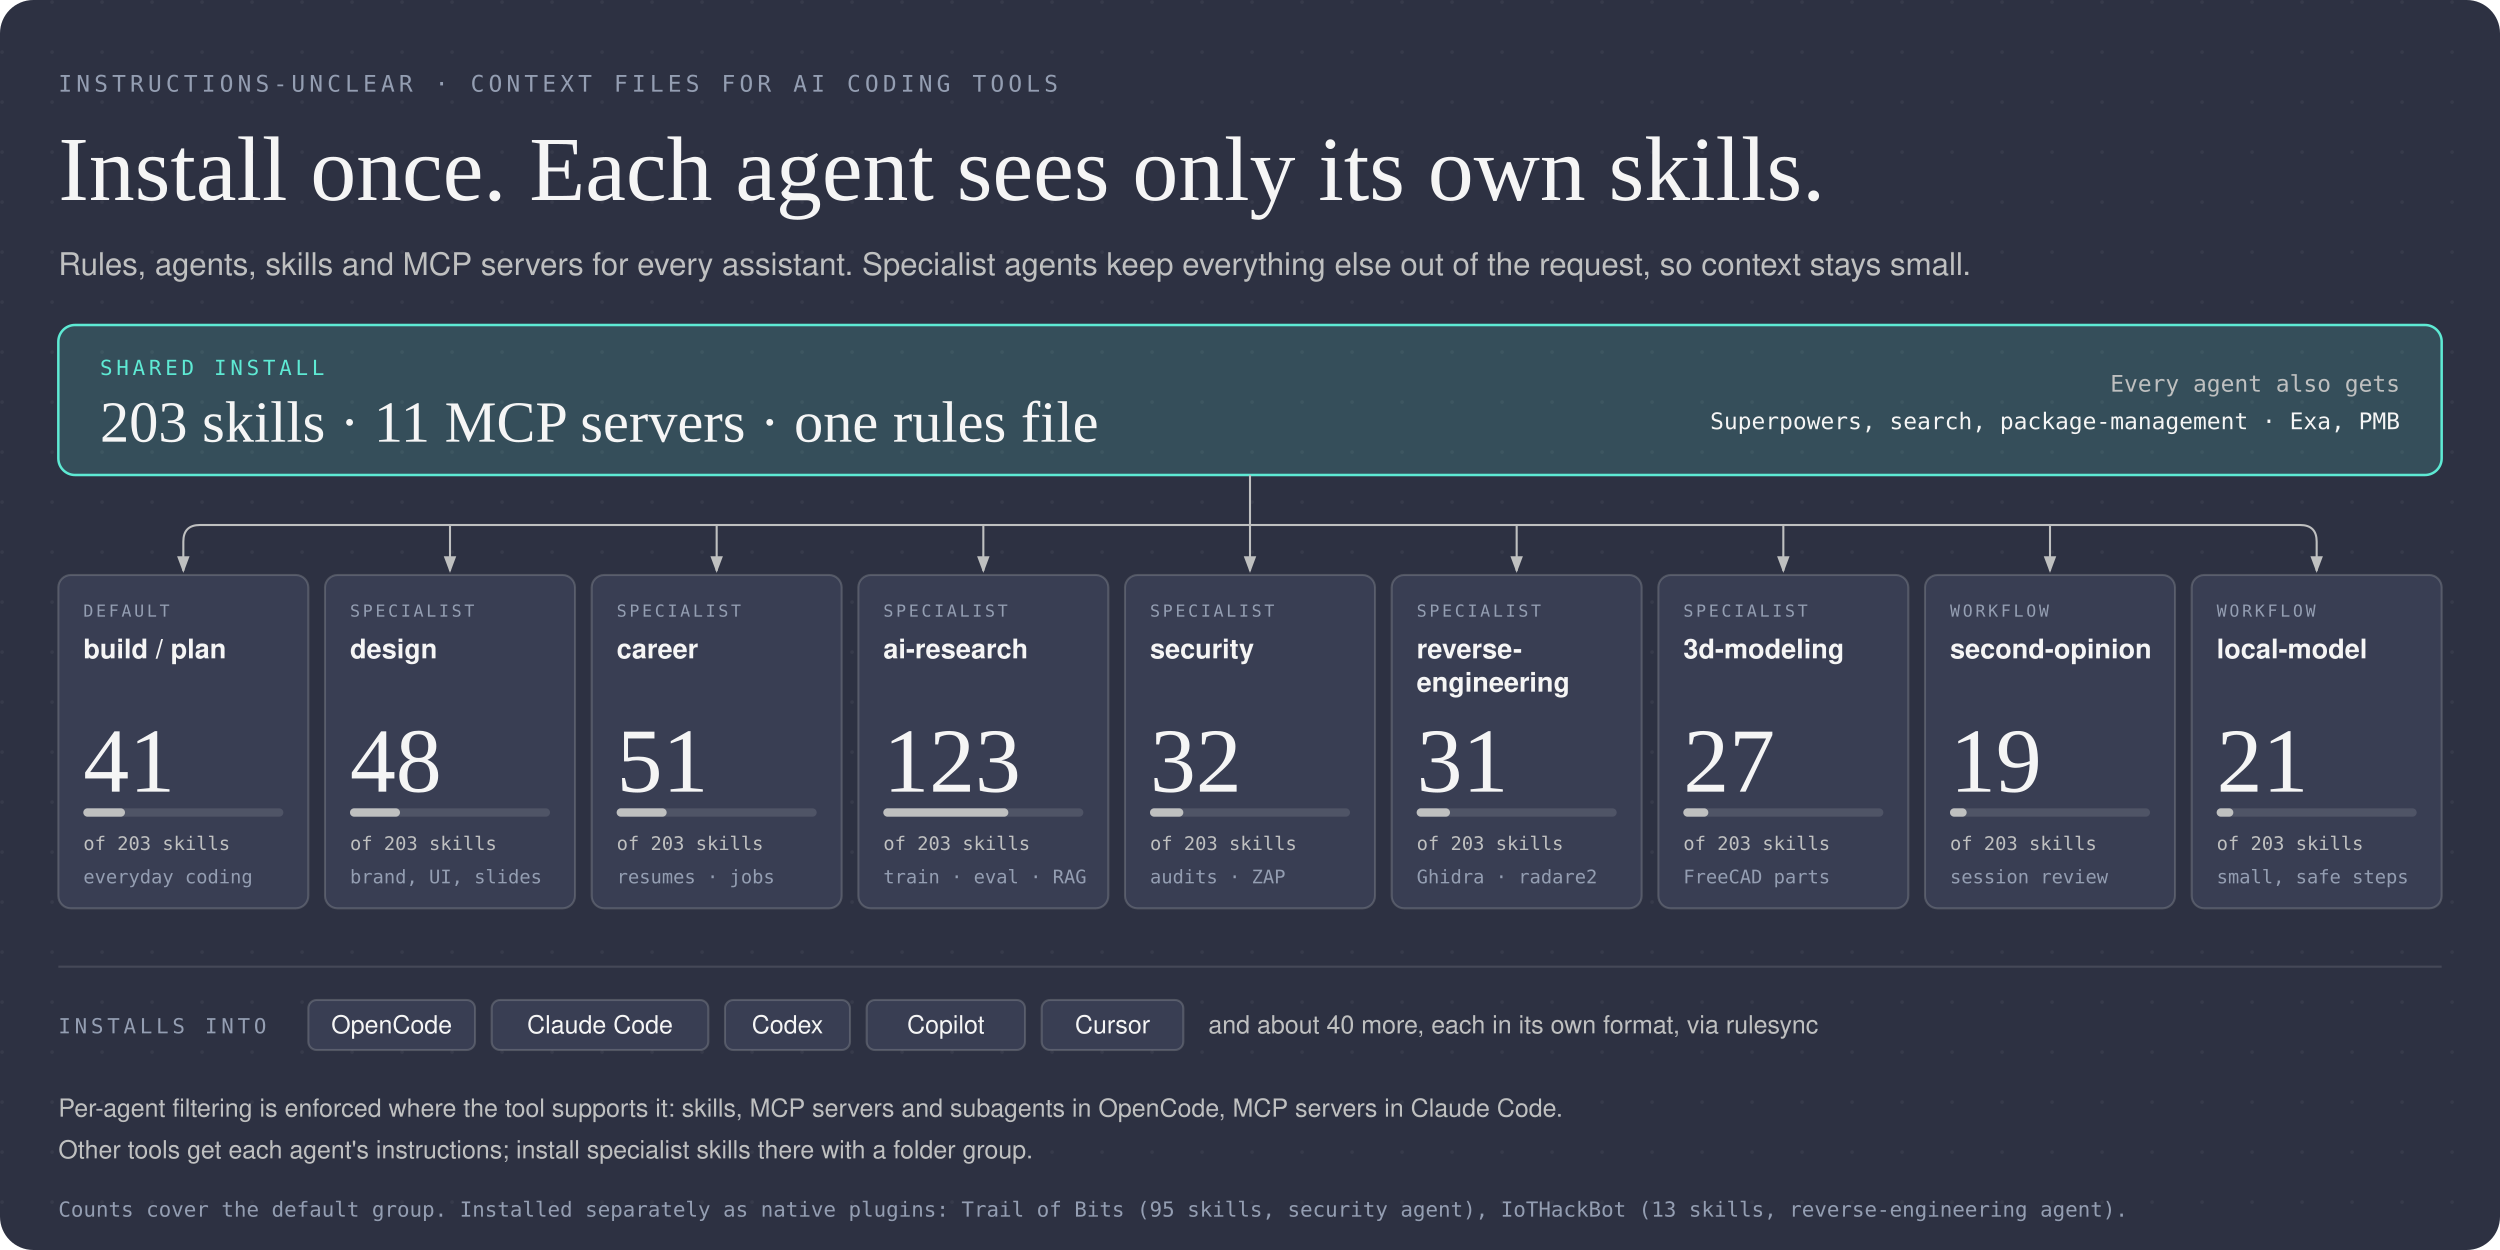
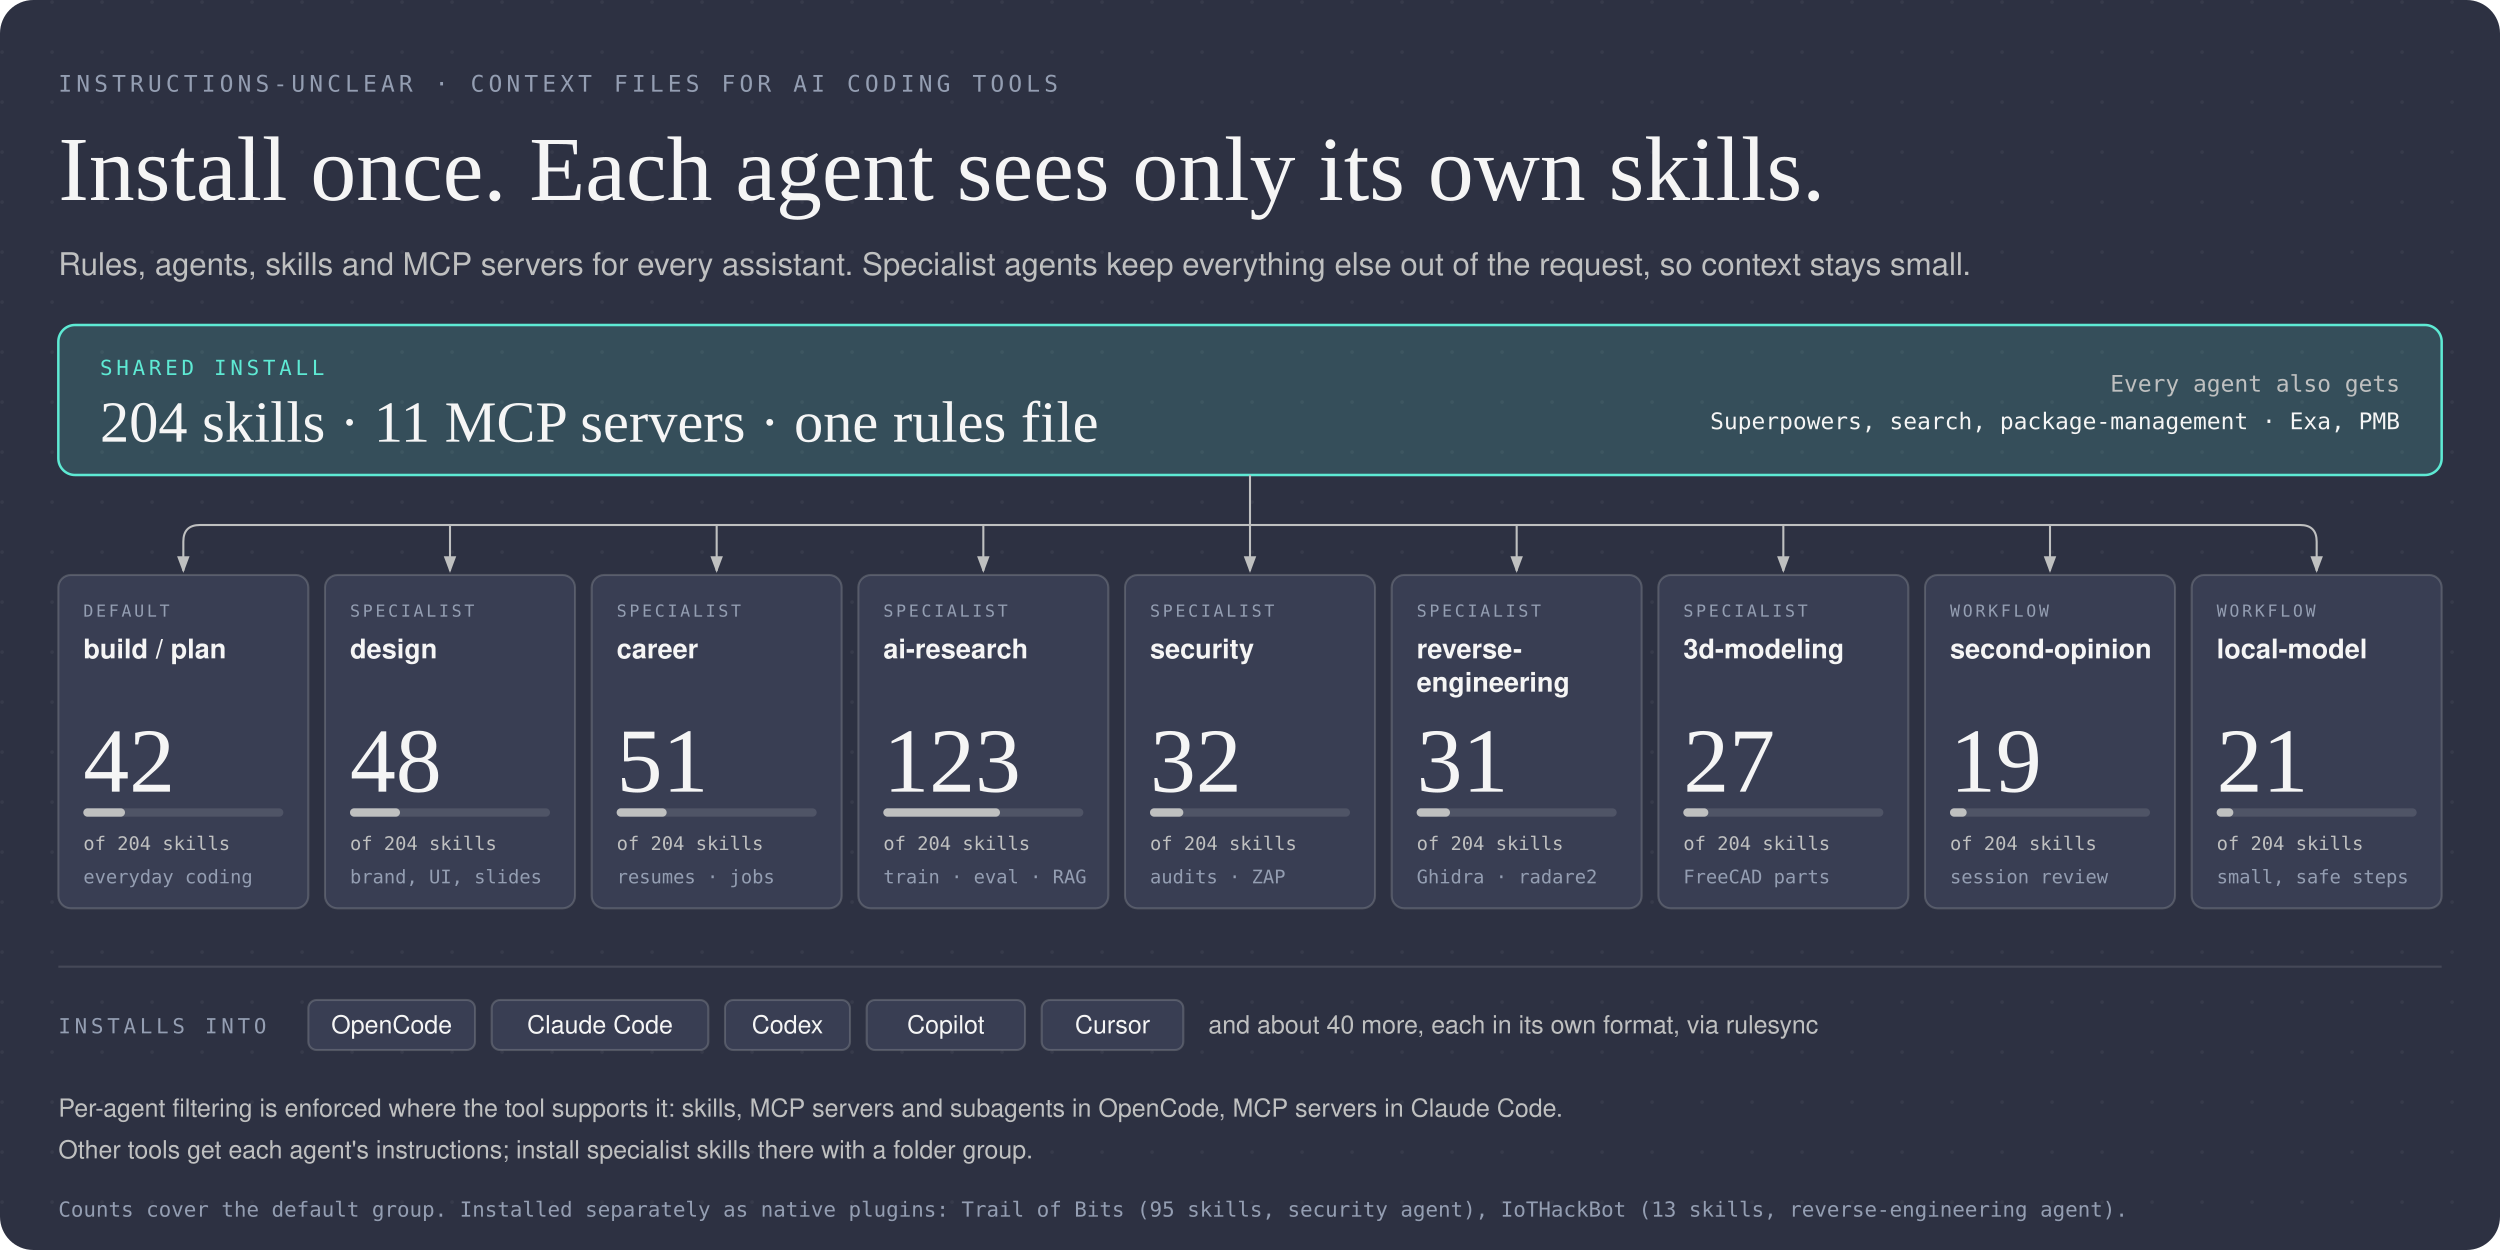
<svg xmlns="http://www.w3.org/2000/svg" viewBox="0 0 1200 600" width="1200" height="600" role="img" aria-labelledby="hero-title hero-desc">
  <defs>
    <pattern id="dots" width="24" height="24" patternUnits="userSpaceOnUse">
      <circle cx="1" cy="1" r="0.9" fill="rgba(245,245,245,0.08)" />
    </pattern>
    <marker id="arrow" markerWidth="8" markerHeight="6" refX="7" refY="3" orient="auto">
      <polygon points="0 0, 8 3, 0 6" fill="#bfc0c0" />
    </marker>
  </defs>
  <rect width="1200" height="600" rx="16" fill="#2d3142" />
  <rect width="1200" height="600" rx="16" fill="url(#dots)" opacity="0.6" />
  <text x="28" y="44" fill="#949eb2" font-size="11" font-family="'Geist Mono', ui-monospace, SFMono-Regular, Menlo, Consolas, monospace" font-weight="500" letter-spacing="0.18em">INSTRUCTIONS-UNCLEAR · CONTEXT FILES FOR AI CODING TOOLS</text>
  <text x="28" y="96" fill="#f5f5f5" font-size="44" font-family="'Instrument Serif', Georgia, 'Times New Roman', serif">Install once. Each agent sees only its own skills.</text>
  <text x="28" y="132" fill="#bfc0c0" font-size="15" font-family="'Geist', -apple-system, 'Segoe UI', Helvetica, Arial, sans-serif">Rules, agents, skills and MCP servers for every assistant. Specialist agents keep everything else out of the request, so context stays small.</text>
  <rect x="28" y="156" width="1144" height="72" rx="8" fill="rgba(94,234,212,0.16)" stroke="#5eead4" stroke-width="1.2" />
  <text x="48" y="180" fill="#5eead4" font-size="10" font-family="'Geist Mono', ui-monospace, SFMono-Regular, Menlo, Consolas, monospace" font-weight="500" letter-spacing="0.18em">SHARED INSTALL</text>
-   <text x="48" y="212" fill="#f5f5f5" font-size="28" font-family="'Instrument Serif', Georgia, 'Times New Roman', serif">203 skills · 11 MCP servers · one rules file</text>
+   <text x="48" y="212" fill="#f5f5f5" font-size="28" font-family="'Instrument Serif', Georgia, 'Times New Roman', serif">204 skills · 11 MCP servers · one rules file</text>
  <text x="1152" y="188" fill="#bfc0c0" font-size="11" font-family="'Geist Mono', ui-monospace, SFMono-Regular, Menlo, Consolas, monospace" text-anchor="end">Every agent also gets</text>
  <text x="1152" y="206" fill="#f5f5f5" font-size="11" font-family="'Geist Mono', ui-monospace, SFMono-Regular, Menlo, Consolas, monospace" text-anchor="end">Superpowers, search, package-management · Exa, PMB</text>
  <path d="M 600,228 V 252" fill="none" stroke="#bfc0c0" stroke-width="1" />
  <path d="M 96,252 H 1104" fill="none" stroke="#bfc0c0" stroke-width="1" />
  <path d="M 96,252 Q 88,252 88,260 V 274" fill="none" stroke="#bfc0c0" stroke-width="1" marker-end="url(#arrow)" />
  <path d="M 216,252 V 274" fill="none" stroke="#bfc0c0" stroke-width="1" marker-end="url(#arrow)" />
  <path d="M 344,252 V 274" fill="none" stroke="#bfc0c0" stroke-width="1" marker-end="url(#arrow)" />
  <path d="M 472,252 V 274" fill="none" stroke="#bfc0c0" stroke-width="1" marker-end="url(#arrow)" />
  <path d="M 600,252 V 274" fill="none" stroke="#bfc0c0" stroke-width="1" marker-end="url(#arrow)" />
  <path d="M 728,252 V 274" fill="none" stroke="#bfc0c0" stroke-width="1" marker-end="url(#arrow)" />
  <path d="M 856,252 V 274" fill="none" stroke="#bfc0c0" stroke-width="1" marker-end="url(#arrow)" />
  <path d="M 984,252 V 274" fill="none" stroke="#bfc0c0" stroke-width="1" marker-end="url(#arrow)" />
  <path d="M 1104,252 Q 1112,252 1112,260 V 274" fill="none" stroke="#bfc0c0" stroke-width="1" marker-end="url(#arrow)" />
  <rect x="28" y="276" width="120" height="160" rx="6" fill="#393e53" stroke="rgba(191,192,192,0.25)" stroke-width="1" />
  <text x="40" y="296" fill="#949eb2" font-size="8" font-family="'Geist Mono', ui-monospace, SFMono-Regular, Menlo, Consolas, monospace" font-weight="500" letter-spacing="0.16em">DEFAULT</text>
  <text x="40" y="316" fill="#f5f5f5" font-size="13" font-family="'Geist', -apple-system, 'Segoe UI', Helvetica, Arial, sans-serif" font-weight="600">build / plan</text>
-   <text x="40" y="380" fill="#f5f5f5" font-size="44" font-family="'Instrument Serif', Georgia, 'Times New Roman', serif">41</text>
+   <text x="40" y="380" fill="#f5f5f5" font-size="44" font-family="'Instrument Serif', Georgia, 'Times New Roman', serif">42</text>
  <rect x="40" y="388" width="96" height="4" rx="2" fill="rgba(245,245,245,0.12)" />
  <rect x="40" y="388" width="20" height="4" rx="2" fill="#bfc0c0" />
-   <text x="40" y="408" fill="#bfc0c0" font-size="9" font-family="'Geist Mono', ui-monospace, SFMono-Regular, Menlo, Consolas, monospace">of 203 skills</text>
+   <text x="40" y="408" fill="#bfc0c0" font-size="9" font-family="'Geist Mono', ui-monospace, SFMono-Regular, Menlo, Consolas, monospace">of 204 skills</text>
  <text x="40" y="424" fill="#949eb2" font-size="9" font-family="'Geist Mono', ui-monospace, SFMono-Regular, Menlo, Consolas, monospace">everyday coding</text>
  <rect x="156" y="276" width="120" height="160" rx="6" fill="#393e53" stroke="rgba(191,192,192,0.25)" stroke-width="1" />
  <text x="168" y="296" fill="#949eb2" font-size="8" font-family="'Geist Mono', ui-monospace, SFMono-Regular, Menlo, Consolas, monospace" font-weight="500" letter-spacing="0.16em">SPECIALIST</text>
  <text x="168" y="316" fill="#f5f5f5" font-size="13" font-family="'Geist', -apple-system, 'Segoe UI', Helvetica, Arial, sans-serif" font-weight="600">design</text>
  <text x="168" y="380" fill="#f5f5f5" font-size="44" font-family="'Instrument Serif', Georgia, 'Times New Roman', serif">48</text>
  <rect x="168" y="388" width="96" height="4" rx="2" fill="rgba(245,245,245,0.12)" />
  <rect x="168" y="388" width="24" height="4" rx="2" fill="#bfc0c0" />
-   <text x="168" y="408" fill="#bfc0c0" font-size="9" font-family="'Geist Mono', ui-monospace, SFMono-Regular, Menlo, Consolas, monospace">of 203 skills</text>
+   <text x="168" y="408" fill="#bfc0c0" font-size="9" font-family="'Geist Mono', ui-monospace, SFMono-Regular, Menlo, Consolas, monospace">of 204 skills</text>
  <text x="168" y="424" fill="#949eb2" font-size="9" font-family="'Geist Mono', ui-monospace, SFMono-Regular, Menlo, Consolas, monospace">brand, UI, slides</text>
  <rect x="284" y="276" width="120" height="160" rx="6" fill="#393e53" stroke="rgba(191,192,192,0.25)" stroke-width="1" />
  <text x="296" y="296" fill="#949eb2" font-size="8" font-family="'Geist Mono', ui-monospace, SFMono-Regular, Menlo, Consolas, monospace" font-weight="500" letter-spacing="0.16em">SPECIALIST</text>
  <text x="296" y="316" fill="#f5f5f5" font-size="13" font-family="'Geist', -apple-system, 'Segoe UI', Helvetica, Arial, sans-serif" font-weight="600">career</text>
  <text x="296" y="380" fill="#f5f5f5" font-size="44" font-family="'Instrument Serif', Georgia, 'Times New Roman', serif">51</text>
  <rect x="296" y="388" width="96" height="4" rx="2" fill="rgba(245,245,245,0.12)" />
  <rect x="296" y="388" width="24" height="4" rx="2" fill="#bfc0c0" />
-   <text x="296" y="408" fill="#bfc0c0" font-size="9" font-family="'Geist Mono', ui-monospace, SFMono-Regular, Menlo, Consolas, monospace">of 203 skills</text>
+   <text x="296" y="408" fill="#bfc0c0" font-size="9" font-family="'Geist Mono', ui-monospace, SFMono-Regular, Menlo, Consolas, monospace">of 204 skills</text>
  <text x="296" y="424" fill="#949eb2" font-size="9" font-family="'Geist Mono', ui-monospace, SFMono-Regular, Menlo, Consolas, monospace">resumes · jobs</text>
  <rect x="412" y="276" width="120" height="160" rx="6" fill="#393e53" stroke="rgba(191,192,192,0.25)" stroke-width="1" />
  <text x="424" y="296" fill="#949eb2" font-size="8" font-family="'Geist Mono', ui-monospace, SFMono-Regular, Menlo, Consolas, monospace" font-weight="500" letter-spacing="0.16em">SPECIALIST</text>
  <text x="424" y="316" fill="#f5f5f5" font-size="13" font-family="'Geist', -apple-system, 'Segoe UI', Helvetica, Arial, sans-serif" font-weight="600">ai-research</text>
  <text x="424" y="380" fill="#f5f5f5" font-size="44" font-family="'Instrument Serif', Georgia, 'Times New Roman', serif">123</text>
  <rect x="424" y="388" width="96" height="4" rx="2" fill="rgba(245,245,245,0.12)" />
-   <rect x="424" y="388" width="60" height="4" rx="2" fill="#bfc0c0" />
-   <text x="424" y="408" fill="#bfc0c0" font-size="9" font-family="'Geist Mono', ui-monospace, SFMono-Regular, Menlo, Consolas, monospace">of 203 skills</text>
+   <rect x="424" y="388" width="56" height="4" rx="2" fill="#bfc0c0" />
+   <text x="424" y="408" fill="#bfc0c0" font-size="9" font-family="'Geist Mono', ui-monospace, SFMono-Regular, Menlo, Consolas, monospace">of 204 skills</text>
  <text x="424" y="424" fill="#949eb2" font-size="9" font-family="'Geist Mono', ui-monospace, SFMono-Regular, Menlo, Consolas, monospace">train · eval · RAG</text>
  <rect x="540" y="276" width="120" height="160" rx="6" fill="#393e53" stroke="rgba(191,192,192,0.25)" stroke-width="1" />
  <text x="552" y="296" fill="#949eb2" font-size="8" font-family="'Geist Mono', ui-monospace, SFMono-Regular, Menlo, Consolas, monospace" font-weight="500" letter-spacing="0.16em">SPECIALIST</text>
  <text x="552" y="316" fill="#f5f5f5" font-size="13" font-family="'Geist', -apple-system, 'Segoe UI', Helvetica, Arial, sans-serif" font-weight="600">security</text>
  <text x="552" y="380" fill="#f5f5f5" font-size="44" font-family="'Instrument Serif', Georgia, 'Times New Roman', serif">32</text>
  <rect x="552" y="388" width="96" height="4" rx="2" fill="rgba(245,245,245,0.12)" />
  <rect x="552" y="388" width="16" height="4" rx="2" fill="#bfc0c0" />
-   <text x="552" y="408" fill="#bfc0c0" font-size="9" font-family="'Geist Mono', ui-monospace, SFMono-Regular, Menlo, Consolas, monospace">of 203 skills</text>
+   <text x="552" y="408" fill="#bfc0c0" font-size="9" font-family="'Geist Mono', ui-monospace, SFMono-Regular, Menlo, Consolas, monospace">of 204 skills</text>
  <text x="552" y="424" fill="#949eb2" font-size="9" font-family="'Geist Mono', ui-monospace, SFMono-Regular, Menlo, Consolas, monospace">audits · ZAP</text>
  <rect x="668" y="276" width="120" height="160" rx="6" fill="#393e53" stroke="rgba(191,192,192,0.25)" stroke-width="1" />
  <text x="680" y="296" fill="#949eb2" font-size="8" font-family="'Geist Mono', ui-monospace, SFMono-Regular, Menlo, Consolas, monospace" font-weight="500" letter-spacing="0.16em">SPECIALIST</text>
  <text x="680" y="316" fill="#f5f5f5" font-size="13" font-family="'Geist', -apple-system, 'Segoe UI', Helvetica, Arial, sans-serif" font-weight="600">reverse-</text>
  <text x="680" y="332" fill="#f5f5f5" font-size="13" font-family="'Geist', -apple-system, 'Segoe UI', Helvetica, Arial, sans-serif" font-weight="600">engineering</text>
  <text x="680" y="380" fill="#f5f5f5" font-size="44" font-family="'Instrument Serif', Georgia, 'Times New Roman', serif">31</text>
  <rect x="680" y="388" width="96" height="4" rx="2" fill="rgba(245,245,245,0.12)" />
  <rect x="680" y="388" width="16" height="4" rx="2" fill="#bfc0c0" />
-   <text x="680" y="408" fill="#bfc0c0" font-size="9" font-family="'Geist Mono', ui-monospace, SFMono-Regular, Menlo, Consolas, monospace">of 203 skills</text>
+   <text x="680" y="408" fill="#bfc0c0" font-size="9" font-family="'Geist Mono', ui-monospace, SFMono-Regular, Menlo, Consolas, monospace">of 204 skills</text>
  <text x="680" y="424" fill="#949eb2" font-size="9" font-family="'Geist Mono', ui-monospace, SFMono-Regular, Menlo, Consolas, monospace">Ghidra · radare2</text>
  <rect x="796" y="276" width="120" height="160" rx="6" fill="#393e53" stroke="rgba(191,192,192,0.25)" stroke-width="1" />
  <text x="808" y="296" fill="#949eb2" font-size="8" font-family="'Geist Mono', ui-monospace, SFMono-Regular, Menlo, Consolas, monospace" font-weight="500" letter-spacing="0.16em">SPECIALIST</text>
  <text x="808" y="316" fill="#f5f5f5" font-size="13" font-family="'Geist', -apple-system, 'Segoe UI', Helvetica, Arial, sans-serif" font-weight="600">3d-modeling</text>
  <text x="808" y="380" fill="#f5f5f5" font-size="44" font-family="'Instrument Serif', Georgia, 'Times New Roman', serif">27</text>
  <rect x="808" y="388" width="96" height="4" rx="2" fill="rgba(245,245,245,0.12)" />
  <rect x="808" y="388" width="12" height="4" rx="2" fill="#bfc0c0" />
-   <text x="808" y="408" fill="#bfc0c0" font-size="9" font-family="'Geist Mono', ui-monospace, SFMono-Regular, Menlo, Consolas, monospace">of 203 skills</text>
+   <text x="808" y="408" fill="#bfc0c0" font-size="9" font-family="'Geist Mono', ui-monospace, SFMono-Regular, Menlo, Consolas, monospace">of 204 skills</text>
  <text x="808" y="424" fill="#949eb2" font-size="9" font-family="'Geist Mono', ui-monospace, SFMono-Regular, Menlo, Consolas, monospace">FreeCAD parts</text>
  <rect x="924" y="276" width="120" height="160" rx="6" fill="#393e53" stroke="rgba(191,192,192,0.25)" stroke-width="1" />
  <text x="936" y="296" fill="#949eb2" font-size="8" font-family="'Geist Mono', ui-monospace, SFMono-Regular, Menlo, Consolas, monospace" font-weight="500" letter-spacing="0.16em">WORKFLOW</text>
  <text x="936" y="316" fill="#f5f5f5" font-size="13" font-family="'Geist', -apple-system, 'Segoe UI', Helvetica, Arial, sans-serif" font-weight="600">second-opinion</text>
  <text x="936" y="380" fill="#f5f5f5" font-size="44" font-family="'Instrument Serif', Georgia, 'Times New Roman', serif">19</text>
  <rect x="936" y="388" width="96" height="4" rx="2" fill="rgba(245,245,245,0.12)" />
  <rect x="936" y="388" width="8" height="4" rx="2" fill="#bfc0c0" />
-   <text x="936" y="408" fill="#bfc0c0" font-size="9" font-family="'Geist Mono', ui-monospace, SFMono-Regular, Menlo, Consolas, monospace">of 203 skills</text>
+   <text x="936" y="408" fill="#bfc0c0" font-size="9" font-family="'Geist Mono', ui-monospace, SFMono-Regular, Menlo, Consolas, monospace">of 204 skills</text>
  <text x="936" y="424" fill="#949eb2" font-size="9" font-family="'Geist Mono', ui-monospace, SFMono-Regular, Menlo, Consolas, monospace">session review</text>
  <rect x="1052" y="276" width="120" height="160" rx="6" fill="#393e53" stroke="rgba(191,192,192,0.25)" stroke-width="1" />
  <text x="1064" y="296" fill="#949eb2" font-size="8" font-family="'Geist Mono', ui-monospace, SFMono-Regular, Menlo, Consolas, monospace" font-weight="500" letter-spacing="0.16em">WORKFLOW</text>
  <text x="1064" y="316" fill="#f5f5f5" font-size="13" font-family="'Geist', -apple-system, 'Segoe UI', Helvetica, Arial, sans-serif" font-weight="600">local-model</text>
  <text x="1064" y="380" fill="#f5f5f5" font-size="44" font-family="'Instrument Serif', Georgia, 'Times New Roman', serif">21</text>
  <rect x="1064" y="388" width="96" height="4" rx="2" fill="rgba(245,245,245,0.12)" />
  <rect x="1064" y="388" width="8" height="4" rx="2" fill="#bfc0c0" />
-   <text x="1064" y="408" fill="#bfc0c0" font-size="9" font-family="'Geist Mono', ui-monospace, SFMono-Regular, Menlo, Consolas, monospace">of 203 skills</text>
+   <text x="1064" y="408" fill="#bfc0c0" font-size="9" font-family="'Geist Mono', ui-monospace, SFMono-Regular, Menlo, Consolas, monospace">of 204 skills</text>
  <text x="1064" y="424" fill="#949eb2" font-size="9" font-family="'Geist Mono', ui-monospace, SFMono-Regular, Menlo, Consolas, monospace">small, safe steps</text>
  <line x1="28" y1="464" x2="1172" y2="464" stroke="rgba(245,245,245,0.12)" stroke-width="1" />
  <text x="28" y="496" fill="#949eb2" font-size="10" font-family="'Geist Mono', ui-monospace, SFMono-Regular, Menlo, Consolas, monospace" font-weight="500" letter-spacing="0.18em">INSTALLS INTO</text>
  <rect x="148" y="480" width="80" height="24" rx="4" fill="#393e53" stroke="rgba(191,192,192,0.25)" stroke-width="1" />
  <text x="188" y="496" fill="#f5f5f5" font-size="12" font-family="'Geist', -apple-system, 'Segoe UI', Helvetica, Arial, sans-serif" font-weight="500" text-anchor="middle">OpenCode</text>
  <rect x="236" y="480" width="104" height="24" rx="4" fill="#393e53" stroke="rgba(191,192,192,0.25)" stroke-width="1" />
  <text x="288" y="496" fill="#f5f5f5" font-size="12" font-family="'Geist', -apple-system, 'Segoe UI', Helvetica, Arial, sans-serif" font-weight="500" text-anchor="middle">Claude Code</text>
  <rect x="348" y="480" width="60" height="24" rx="4" fill="#393e53" stroke="rgba(191,192,192,0.25)" stroke-width="1" />
  <text x="378" y="496" fill="#f5f5f5" font-size="12" font-family="'Geist', -apple-system, 'Segoe UI', Helvetica, Arial, sans-serif" font-weight="500" text-anchor="middle">Codex</text>
  <rect x="416" y="480" width="76" height="24" rx="4" fill="#393e53" stroke="rgba(191,192,192,0.25)" stroke-width="1" />
  <text x="454" y="496" fill="#f5f5f5" font-size="12" font-family="'Geist', -apple-system, 'Segoe UI', Helvetica, Arial, sans-serif" font-weight="500" text-anchor="middle">Copilot</text>
  <rect x="500" y="480" width="68" height="24" rx="4" fill="#393e53" stroke="rgba(191,192,192,0.25)" stroke-width="1" />
  <text x="534" y="496" fill="#f5f5f5" font-size="12" font-family="'Geist', -apple-system, 'Segoe UI', Helvetica, Arial, sans-serif" font-weight="500" text-anchor="middle">Cursor</text>
  <text x="580" y="496" fill="#bfc0c0" font-size="12" font-family="'Geist', -apple-system, 'Segoe UI', Helvetica, Arial, sans-serif">and about 40 more, each in its own format, via rulesync</text>
  <text x="28" y="536" fill="#bfc0c0" font-size="12" font-family="'Geist', -apple-system, 'Segoe UI', Helvetica, Arial, sans-serif">Per-agent filtering is enforced where the tool supports it: skills, MCP servers and subagents in OpenCode, MCP servers in Claude Code.</text>
  <text x="28" y="556" fill="#bfc0c0" font-size="12" font-family="'Geist', -apple-system, 'Segoe UI', Helvetica, Arial, sans-serif">Other tools get each agent's instructions; install specialist skills there with a folder group.</text>
  <text x="28" y="584" fill="#949eb2" font-size="10" font-family="'Geist Mono', ui-monospace, SFMono-Regular, Menlo, Consolas, monospace">Counts cover the default group. Installed separately as native plugins: Trail of Bits (95 skills, security agent), IoTHackBot (13 skills, reverse-engineering agent).</text>
</svg>
